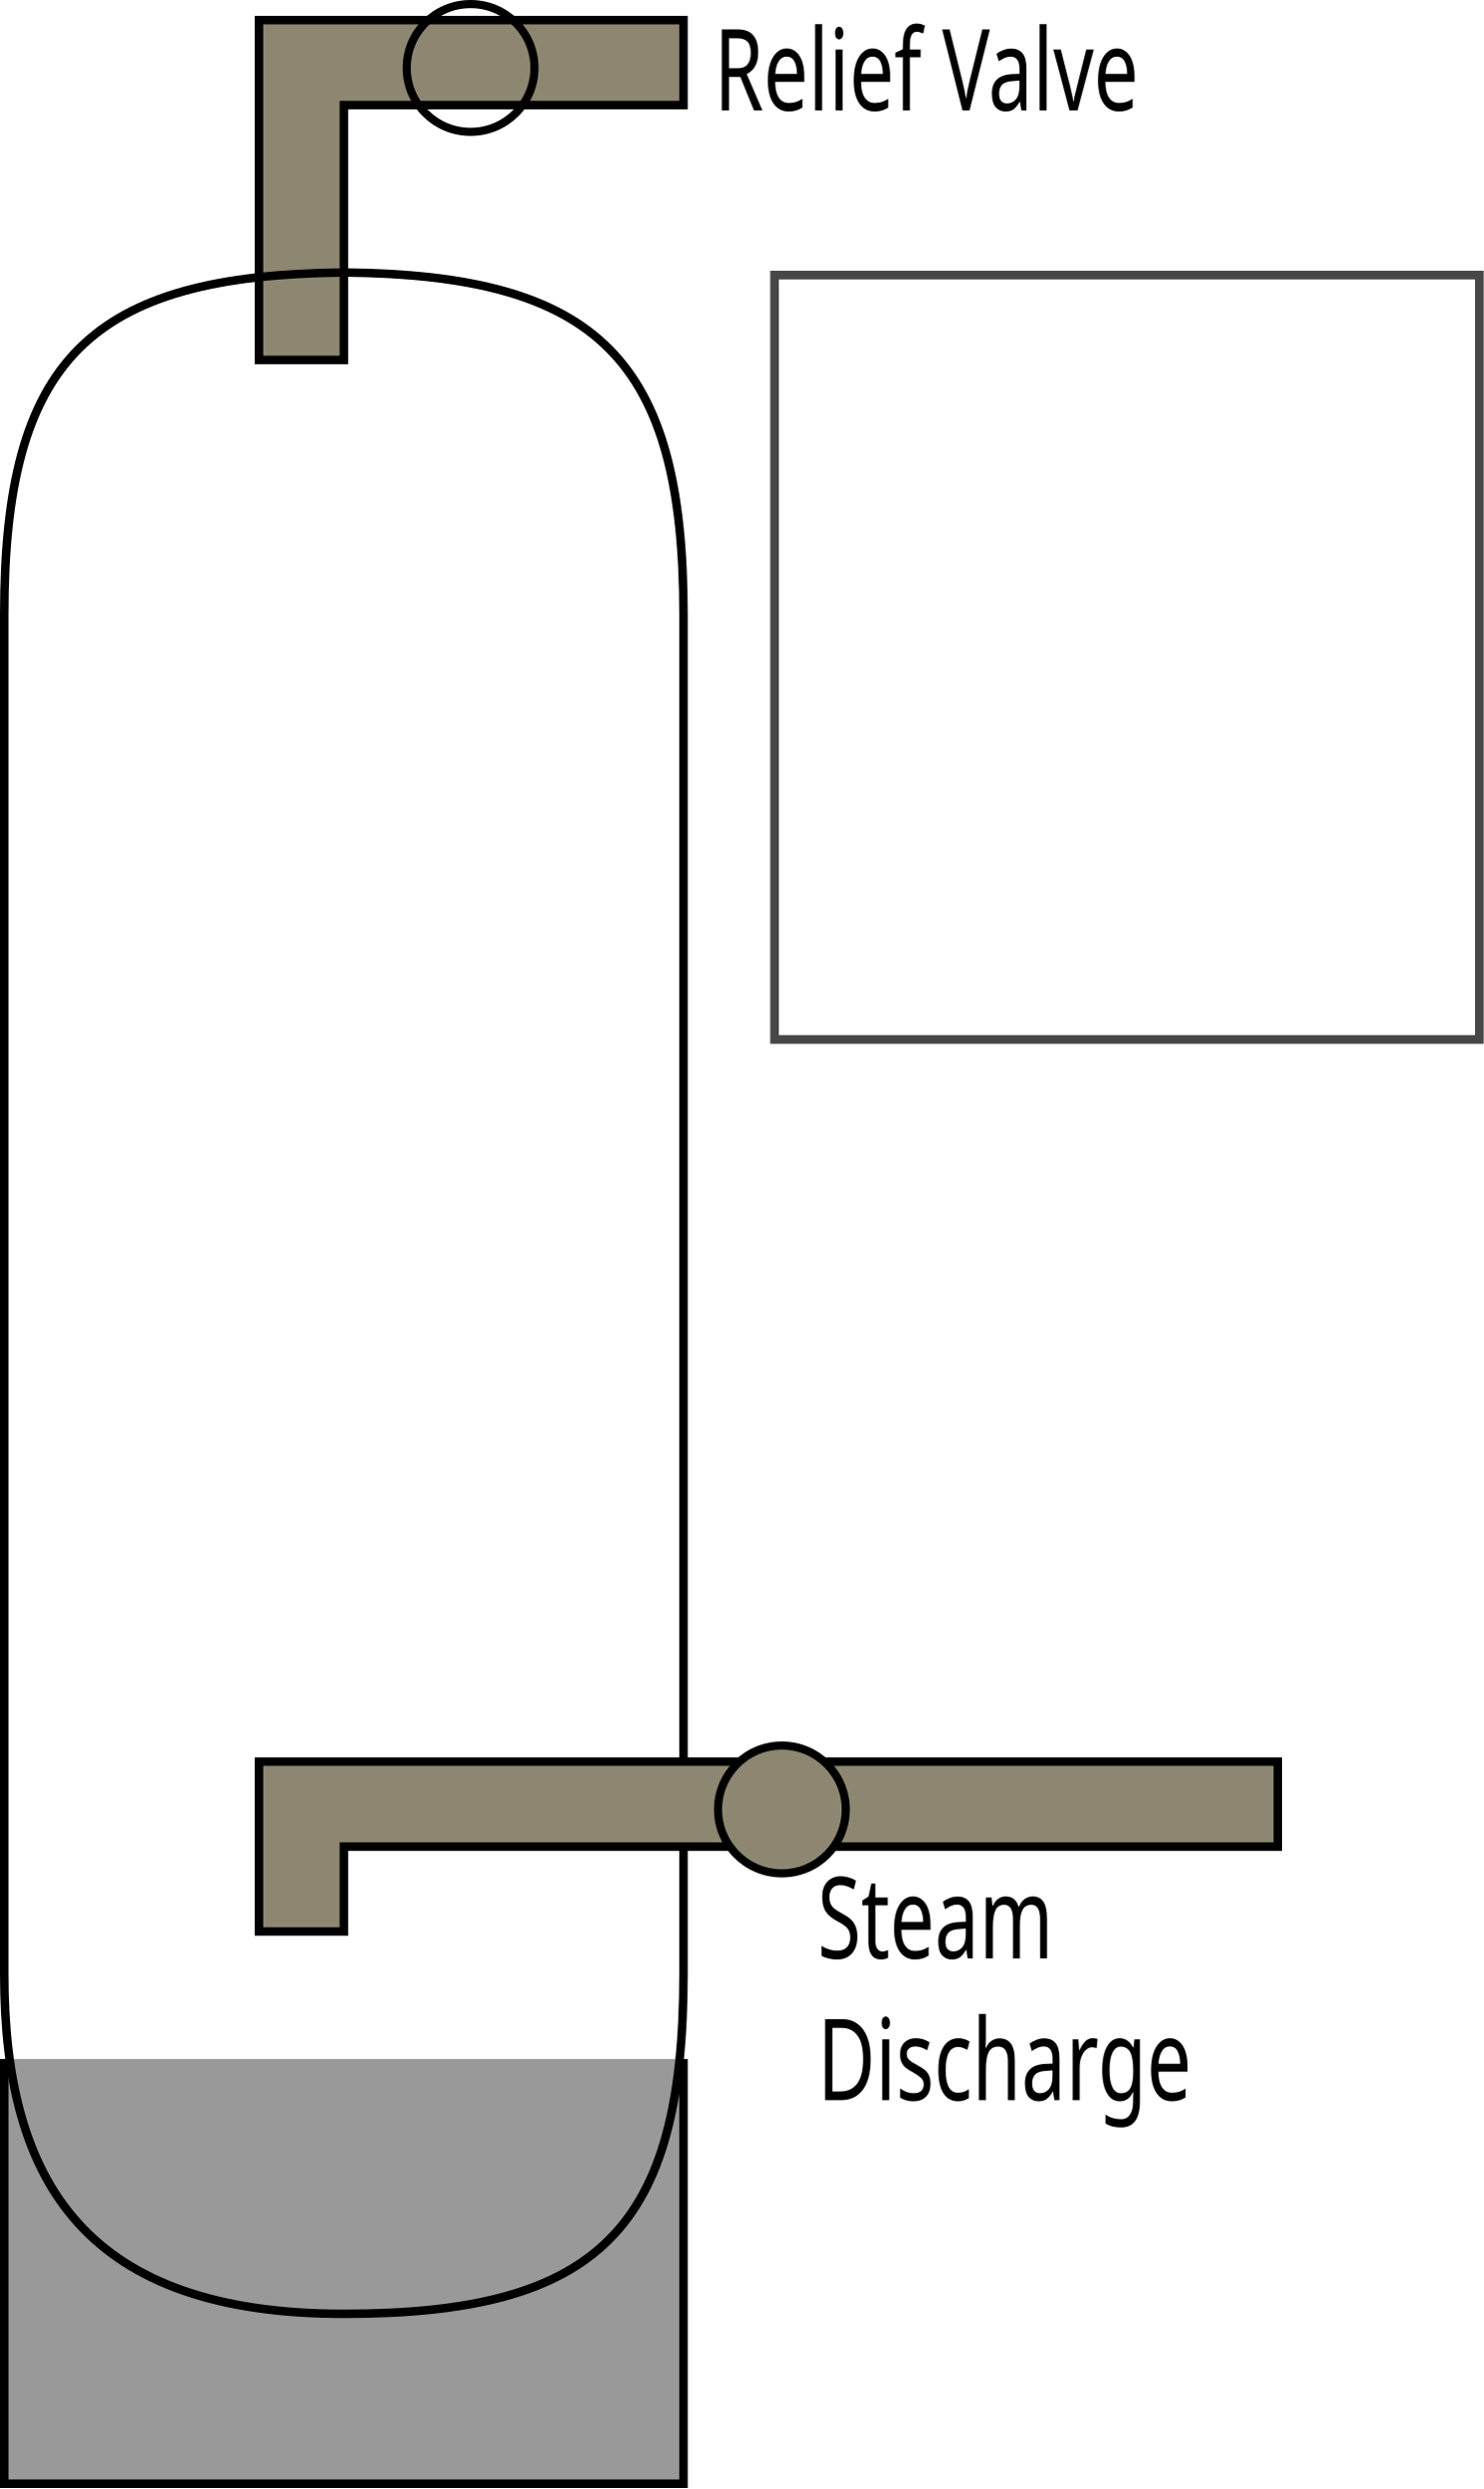
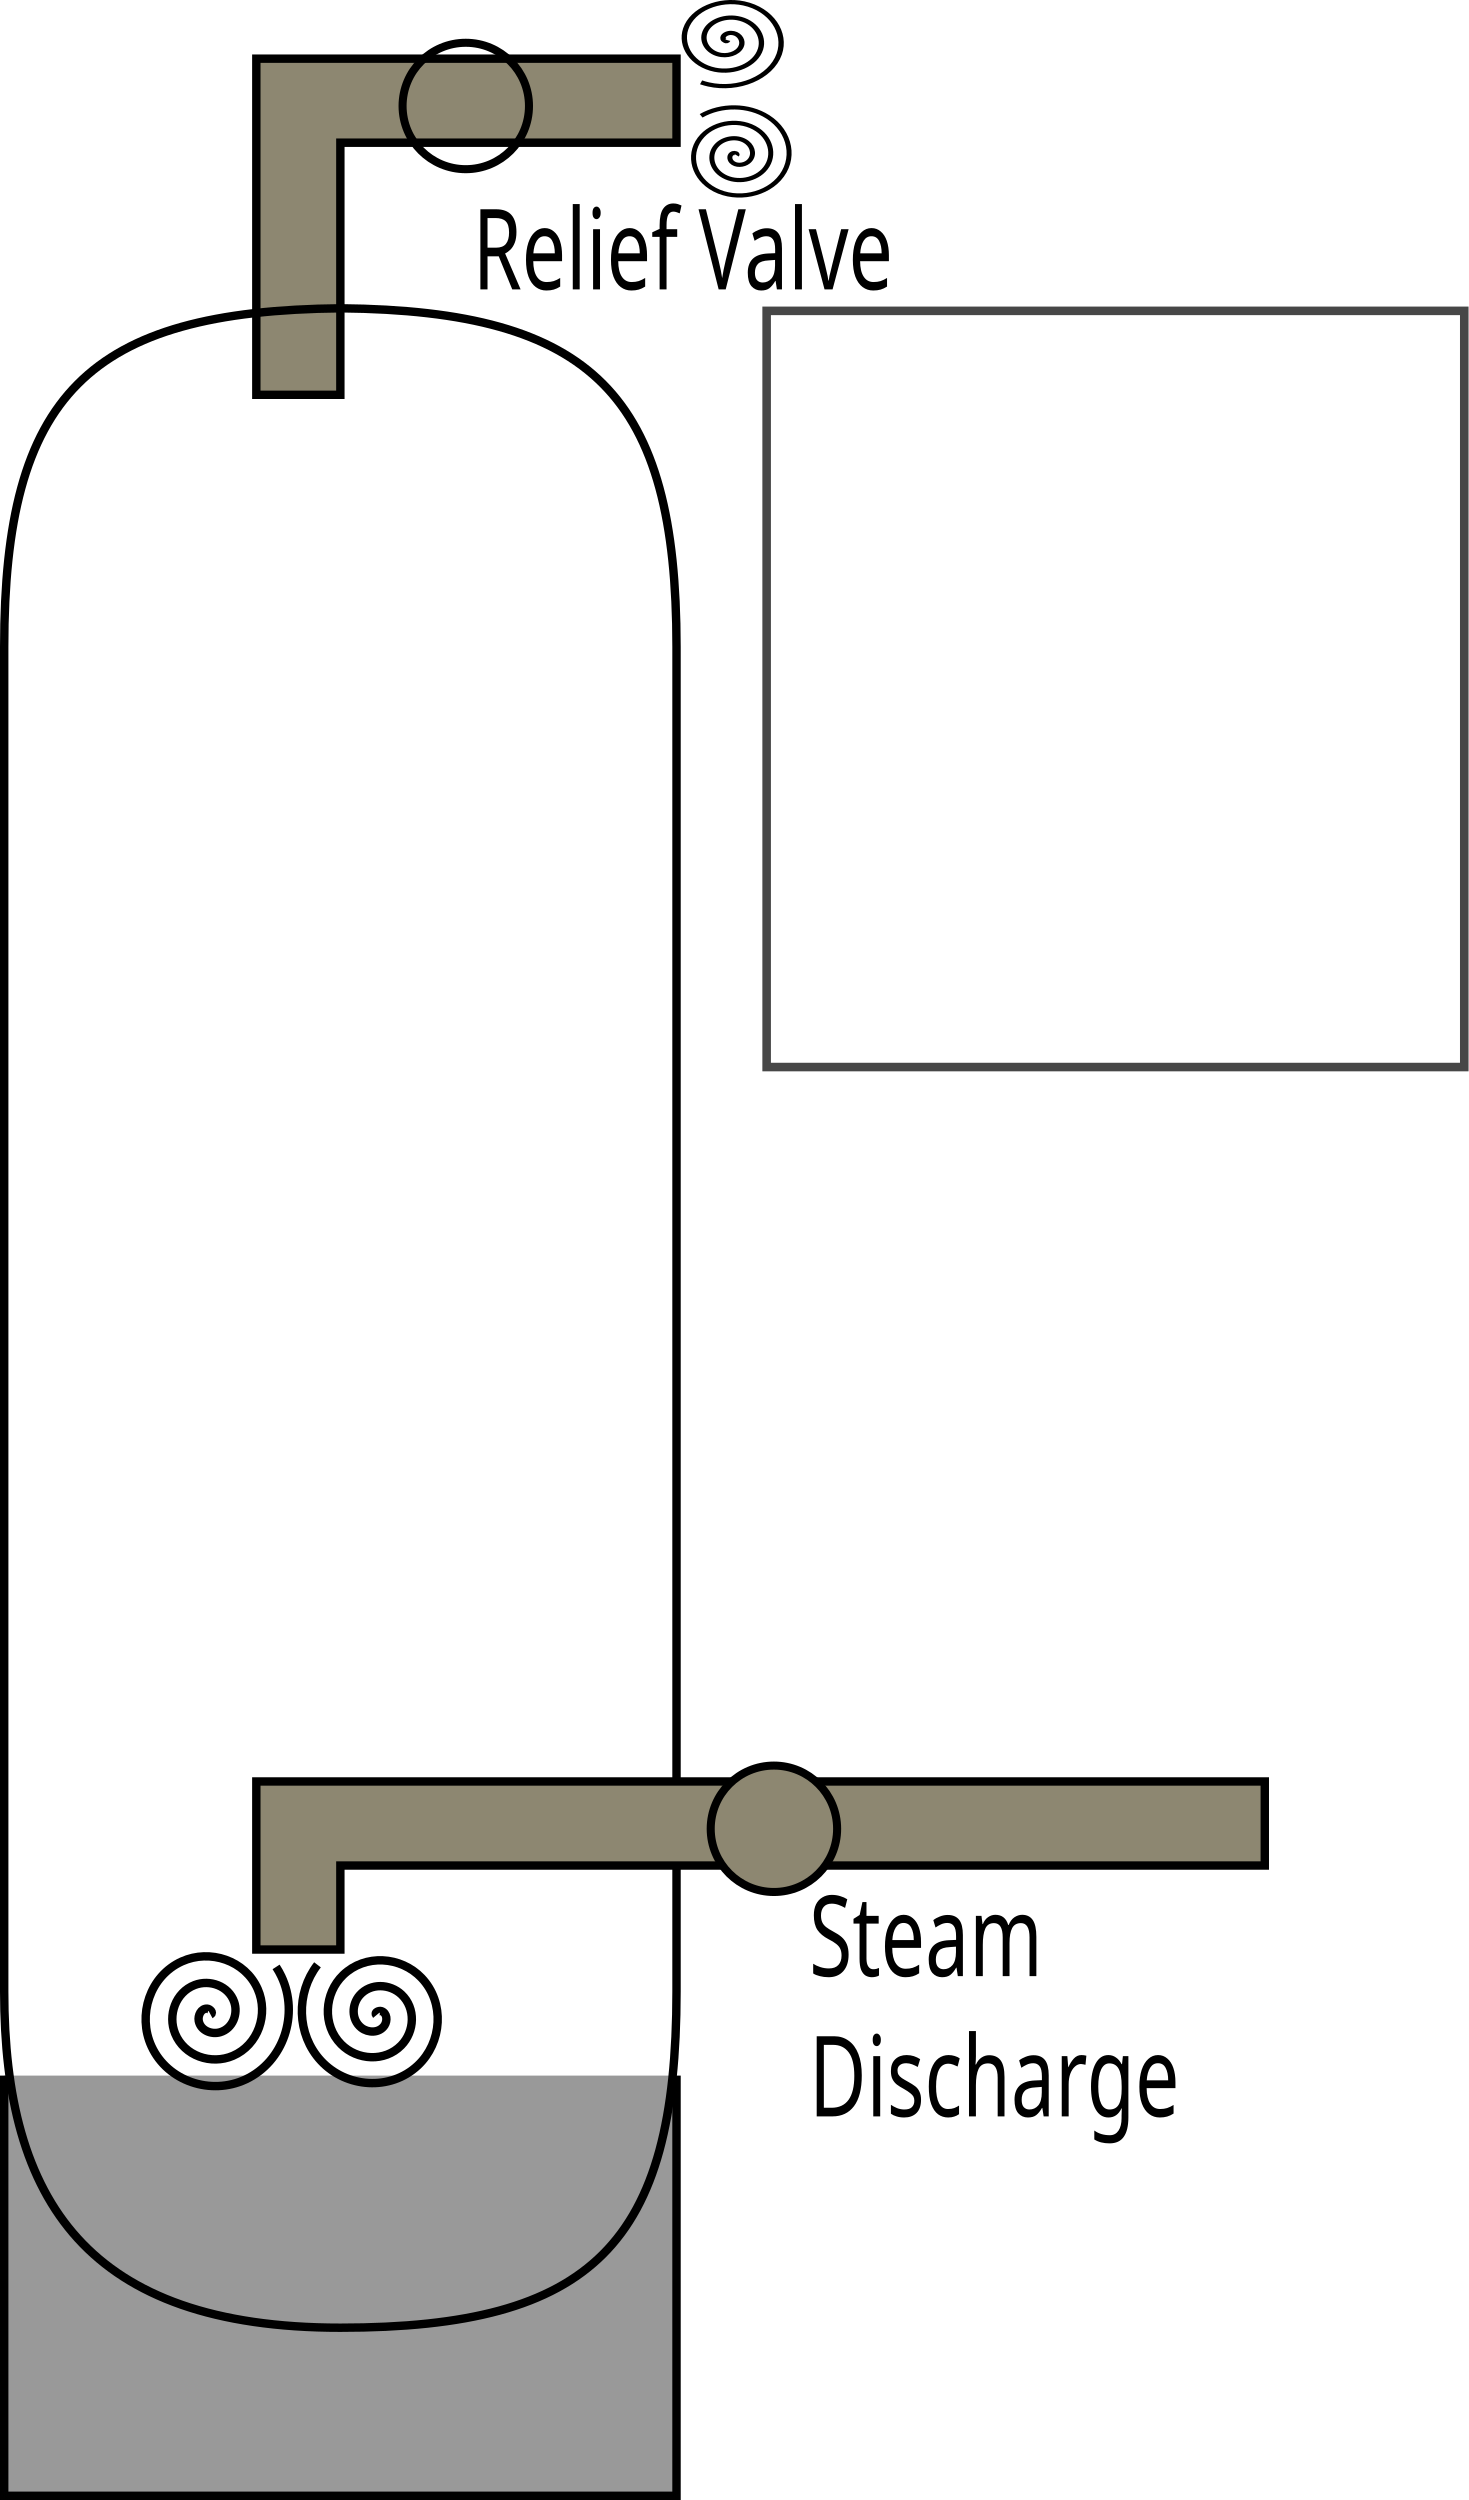
- <svg xmlns="http://www.w3.org/2000/svg" viewBox="0 0 174.745 292.869" id="svg2" version="1.1" width="174.745" height="292.869">
+ <svg xmlns="http://www.w3.org/2000/svg" viewBox="0 0 174.745 297.48" id="svg2" version="1.1" width="174.745" height="297.48">
  <defs id="defs4" />
-   <g id="layer1" style="display:inline" transform="translate(-119.5,-659.993)">
+   <g id="layer1" style="display:inline" transform="translate(-119.5,-655.3819)">
    <path style="fill:#8d8771;fill-opacity:1;fill-rule:evenodd;stroke:#000000;stroke-width:1px;stroke-linecap:butt;stroke-linejoin:miter;stroke-opacity:1" d="m 150,702.362 c 0,-40 0,-40 0,-40 l 50,0 0,10 -40,0 0,30 z" id="x" />
    <path style="fill:#999999;fill-rule:evenodd;stroke:#000000;stroke-width:1px;stroke-linecap:butt;stroke-linejoin:miter;stroke-opacity:1" d="m 120,902.362 0,50 80,0 0,-50 0,0" id="path4160" />
    <path style="fill:none;fill-rule:evenodd;stroke:#000000;stroke-width:1px;stroke-linecap:butt;stroke-linejoin:miter;stroke-opacity:1" d="m 120,892.362 0,-160 c 0,-30 10,-40 40.061,-40.296 C 190,692.362 200,702.362 200,732.362 l 0,160 c 0,30 -10,40 -40,40 -30,0 -40,-15 -40,-40 z" id="tank-1">
      </path>
    <rect style="opacity:0.72;fill:#999999;fill-opacity:0;stroke:#000000;stroke-width:1.019;stroke-opacity:1" id="tank-1-report" width="83.012" height="89.981" x="210.724" y="692.371">
      </rect>
    <path style="fill:#8d8771;fill-opacity:1;fill-rule:evenodd;stroke:#000000;stroke-width:1px;stroke-linecap:butt;stroke-linejoin:miter;stroke-opacity:1" d="m 150,887.362 c 0,-20 0,-20 0,-20 l 120,0 0,10 -110,0 0,10 z" id="y" />
    <text xml:space="preserve" style="font-style:normal;font-weight:normal;font-size:46.037px;line-height:125%;font-family:sans-serif;letter-spacing:0px;word-spacing:0px;fill:#000000;fill-opacity:1;stroke:none;stroke-width:1px;stroke-linecap:butt;stroke-linejoin:miter;stroke-opacity:1" x="257.751" y="745.513" id="text3342" transform="scale(0.8371643,1.194509)">
      <tspan x="257.751" y="745.513" id="tspan3346" style="font-size:11.181px">Steam</tspan>
      <tspan x="257.751" y="759.489" id="tspan3350" style="font-size:11.181px">Discharge</tspan>
    </text>
-     <text xml:space="preserve" style="font-style:normal;font-weight:normal;font-size:46.037px;line-height:125%;font-family:sans-serif;letter-spacing:0px;word-spacing:0px;display:inline;fill:#000000;fill-opacity:1;stroke:none;stroke-width:1px;stroke-linecap:butt;stroke-linejoin:miter;stroke-opacity:1" x="243.21" y="563.402" id="text3342-1" transform="scale(0.8371643,1.194509)">
-       <tspan x="243.21" y="563.402" id="tspan3350-2" style="font-size:11.181px">Relief Valve</tspan>
+     <text xml:space="preserve" style="font-style:normal;font-weight:normal;font-size:46.037px;line-height:125%;font-family:sans-serif;letter-spacing:0px;word-spacing:0px;display:inline;fill:#000000;fill-opacity:1;stroke:none;stroke-width:1px;stroke-linecap:butt;stroke-linejoin:miter;stroke-opacity:1" x="209.945" y="577.493" id="text3342-1" transform="scale(0.8371643,1.194509)">
+       <tspan x="209.945" y="577.493" id="tspan3350-2" style="font-size:11.181px">Relief Valve</tspan>
    </text>
    <ellipse style="fill:#000000;fill-opacity:0;stroke:#000000;stroke-width:0.958;stroke-opacity:1" id="relief-valve" cx="174.924" cy="667.993" rx="7.521" ry="7.521" />
    <ellipse style="display:inline;fill:#8d8771;fill-opacity:1;stroke:#000000;stroke-width:0.958;stroke-opacity:1" id="steam-discharge" cx="211.59" cy="872.993" rx="7.521" ry="7.521" />
+     <g id="steam-toggle">
+       <path d="m 164.279,895.179 c -0.297,-0.36 0.339,-0.578 0.598,-0.493 0.703,0.229 0.73,1.16 0.388,1.69 -0.612,0.948 -1.962,0.935 -2.781,0.283 -1.203,-0.957 -1.148,-2.775 -0.178,-3.873 1.293,-1.464 3.592,-1.364 4.964,-0.073 1.727,1.625 1.581,4.411 -0.032,6.056 -1.954,1.993 -5.231,1.8 -7.148,-0.137 -2.259,-2.283 -2.019,-6.052 0.242,-8.239 2.611,-2.526 6.873,-2.238 9.331,0.347 2.793,2.938 2.458,7.694 -0.452,10.422 -3.265,3.06 -8.516,2.678 -11.514,-0.557 -2.913,-3.144 -3.006,-8.058 -0.419,-11.426" id="path4217" style="fill:none;fill-rule:evenodd;stroke:#000000;stroke-width:1px;stroke-linecap:butt;stroke-linejoin:miter;stroke-opacity:1" />
+       <path transform="scale(-1,1)" d="m -144.553,895.097 c -0.423,-0.228 0.099,-0.682 0.379,-0.702 0.759,-0.055 1.146,0.822 1.026,1.46 -0.215,1.14 -1.506,1.653 -2.541,1.35 -1.518,-0.445 -2.171,-2.198 -1.673,-3.622 0.664,-1.897 2.893,-2.694 4.702,-1.997 2.277,0.877 3.219,3.589 2.321,5.783 -1.089,2.658 -4.286,3.746 -6.864,2.644 -3.039,-1.298 -4.273,-4.983 -2.968,-7.945 1.507,-3.42 5.68,-4.801 9.026,-3.292 3.802,1.715 5.33,6.378 3.615,10.107 -1.923,4.184 -7.076,5.858 -11.188,3.939 -4.566,-2.131 -6.387,-7.773 -4.263,-12.269 0.183,-0.388 0.393,-0.764 0.627,-1.124" id="path4219" style="fill:none;fill-rule:evenodd;stroke:#000000;stroke-width:1px;stroke-linecap:butt;stroke-linejoin:miter;stroke-opacity:1" />
+     </g>
+     <g id="g4251">
+       <path transform="matrix(0.6357595,0,0,0.500832,73.62997,331.1466)" d="m 208.366,656.957 c -0.18,0.527 -0.799,0.017 -0.875,-0.3 -0.207,-0.858 0.722,-1.467 1.474,-1.451 1.345,0.029 2.177,1.409 2.027,2.649 -0.221,1.821 -2.102,2.902 -3.824,2.602 -2.296,-0.399 -3.632,-2.797 -3.178,-4.999 0.571,-2.771 3.493,-4.365 6.174,-3.754 3.247,0.74 5.099,4.19 4.33,7.349 -0.907,3.722 -4.887,5.835 -8.523,4.905 -4.199,-1.074 -6.572,-5.584 -5.481,-9.698 1.239,-4.675 6.282,-7.309 10.873,-6.057 5.151,1.404 8.046,6.979 6.632,12.048 -1.569,5.627 -7.677,8.783 -13.223,7.208 -0.479,-0.136 -0.949,-0.304 -1.405,-0.503" id="path4247" style="fill:none;fill-rule:evenodd;stroke:#000000;stroke-width:1px;stroke-linecap:butt;stroke-linejoin:miter;stroke-opacity:1" />
+       <path transform="matrix(0.5930266,0,0,-0.4984179,73.73466,342.798)" d="m 225,-664.236 c 0.313,0.46 -0.466,0.649 -0.765,0.52 -0.81,-0.349 -0.74,-1.458 -0.276,-2.05 0.83,-1.059 2.433,-0.897 3.335,-0.032 1.324,1.269 1.06,3.422 -0.213,4.621 -1.696,1.597 -4.417,1.227 -5.906,-0.457 -1.874,-2.119 -1.396,-5.413 0.701,-7.191 2.54,-2.153 6.412,-1.566 8.477,0.946 2.434,2.959 1.736,7.411 -1.19,9.762 -3.378,2.715 -8.41,1.907 -11.047,-1.434 -2.996,-3.796 -2.078,-9.41 1.679,-12.333 4.214,-3.278 10.411,-2.249 13.618,1.923 3.56,4.632 2.421,11.411 -2.167,14.903 -3.89,2.961 -9.376,2.995 -13.392,0.257" id="path4249" style="fill:none;fill-rule:evenodd;stroke:#000000;stroke-width:1px;stroke-linecap:butt;stroke-linejoin:miter;stroke-opacity:1" />
+     </g>
  </g>
</svg>
